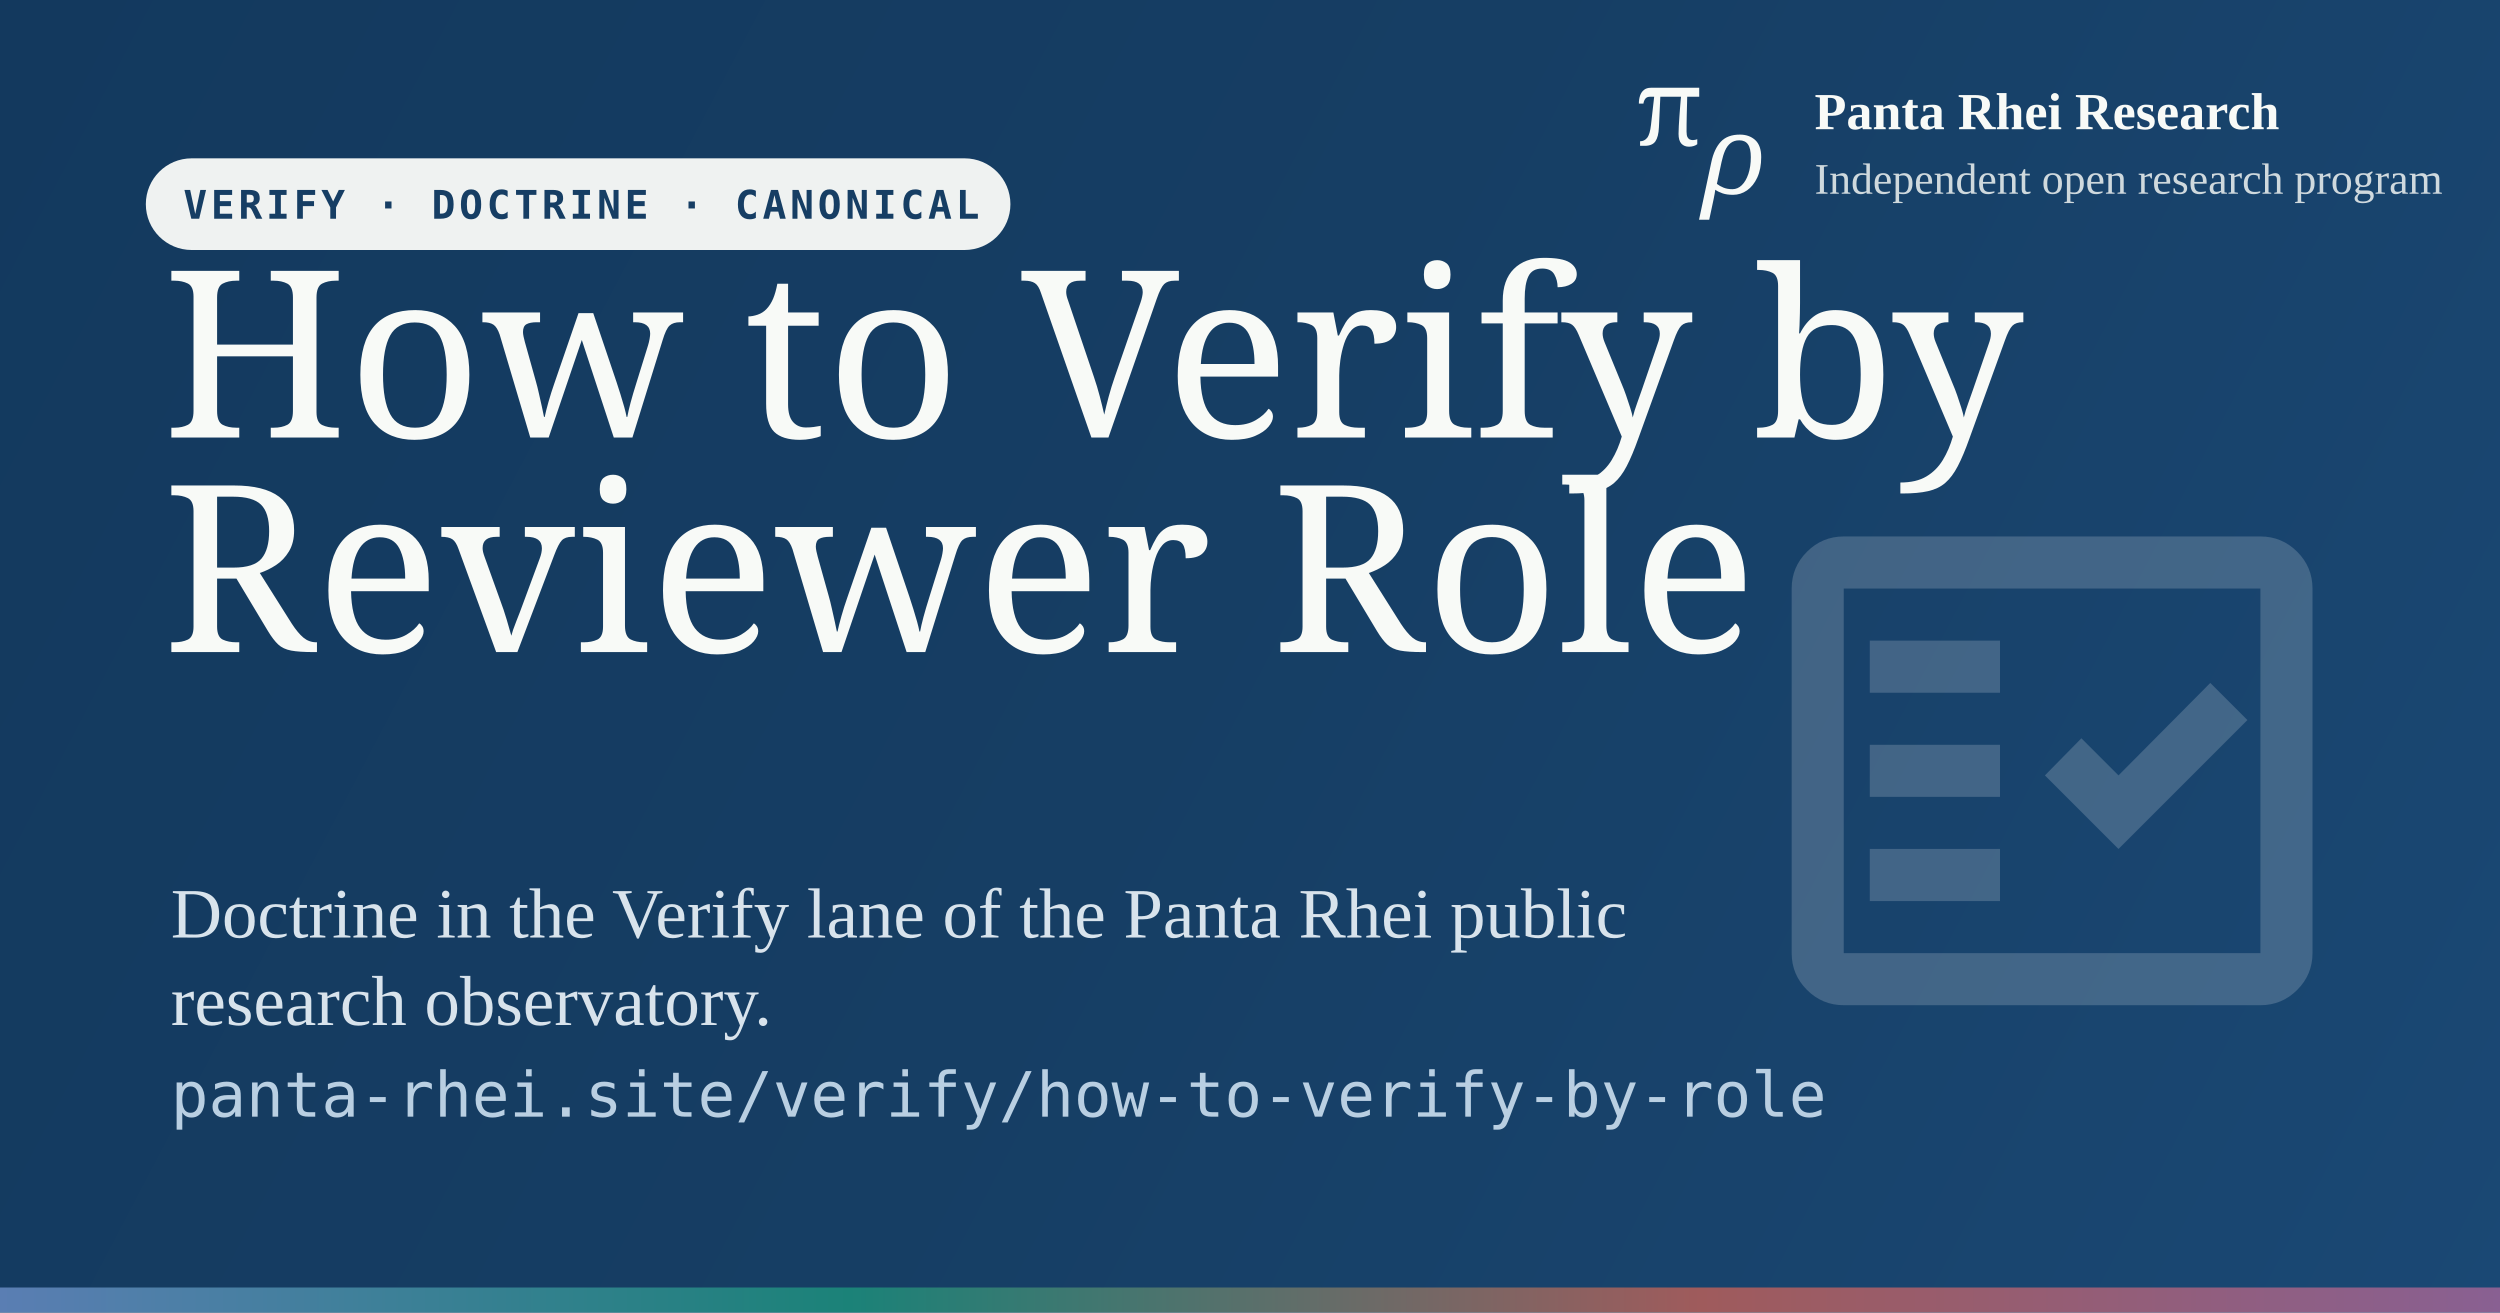
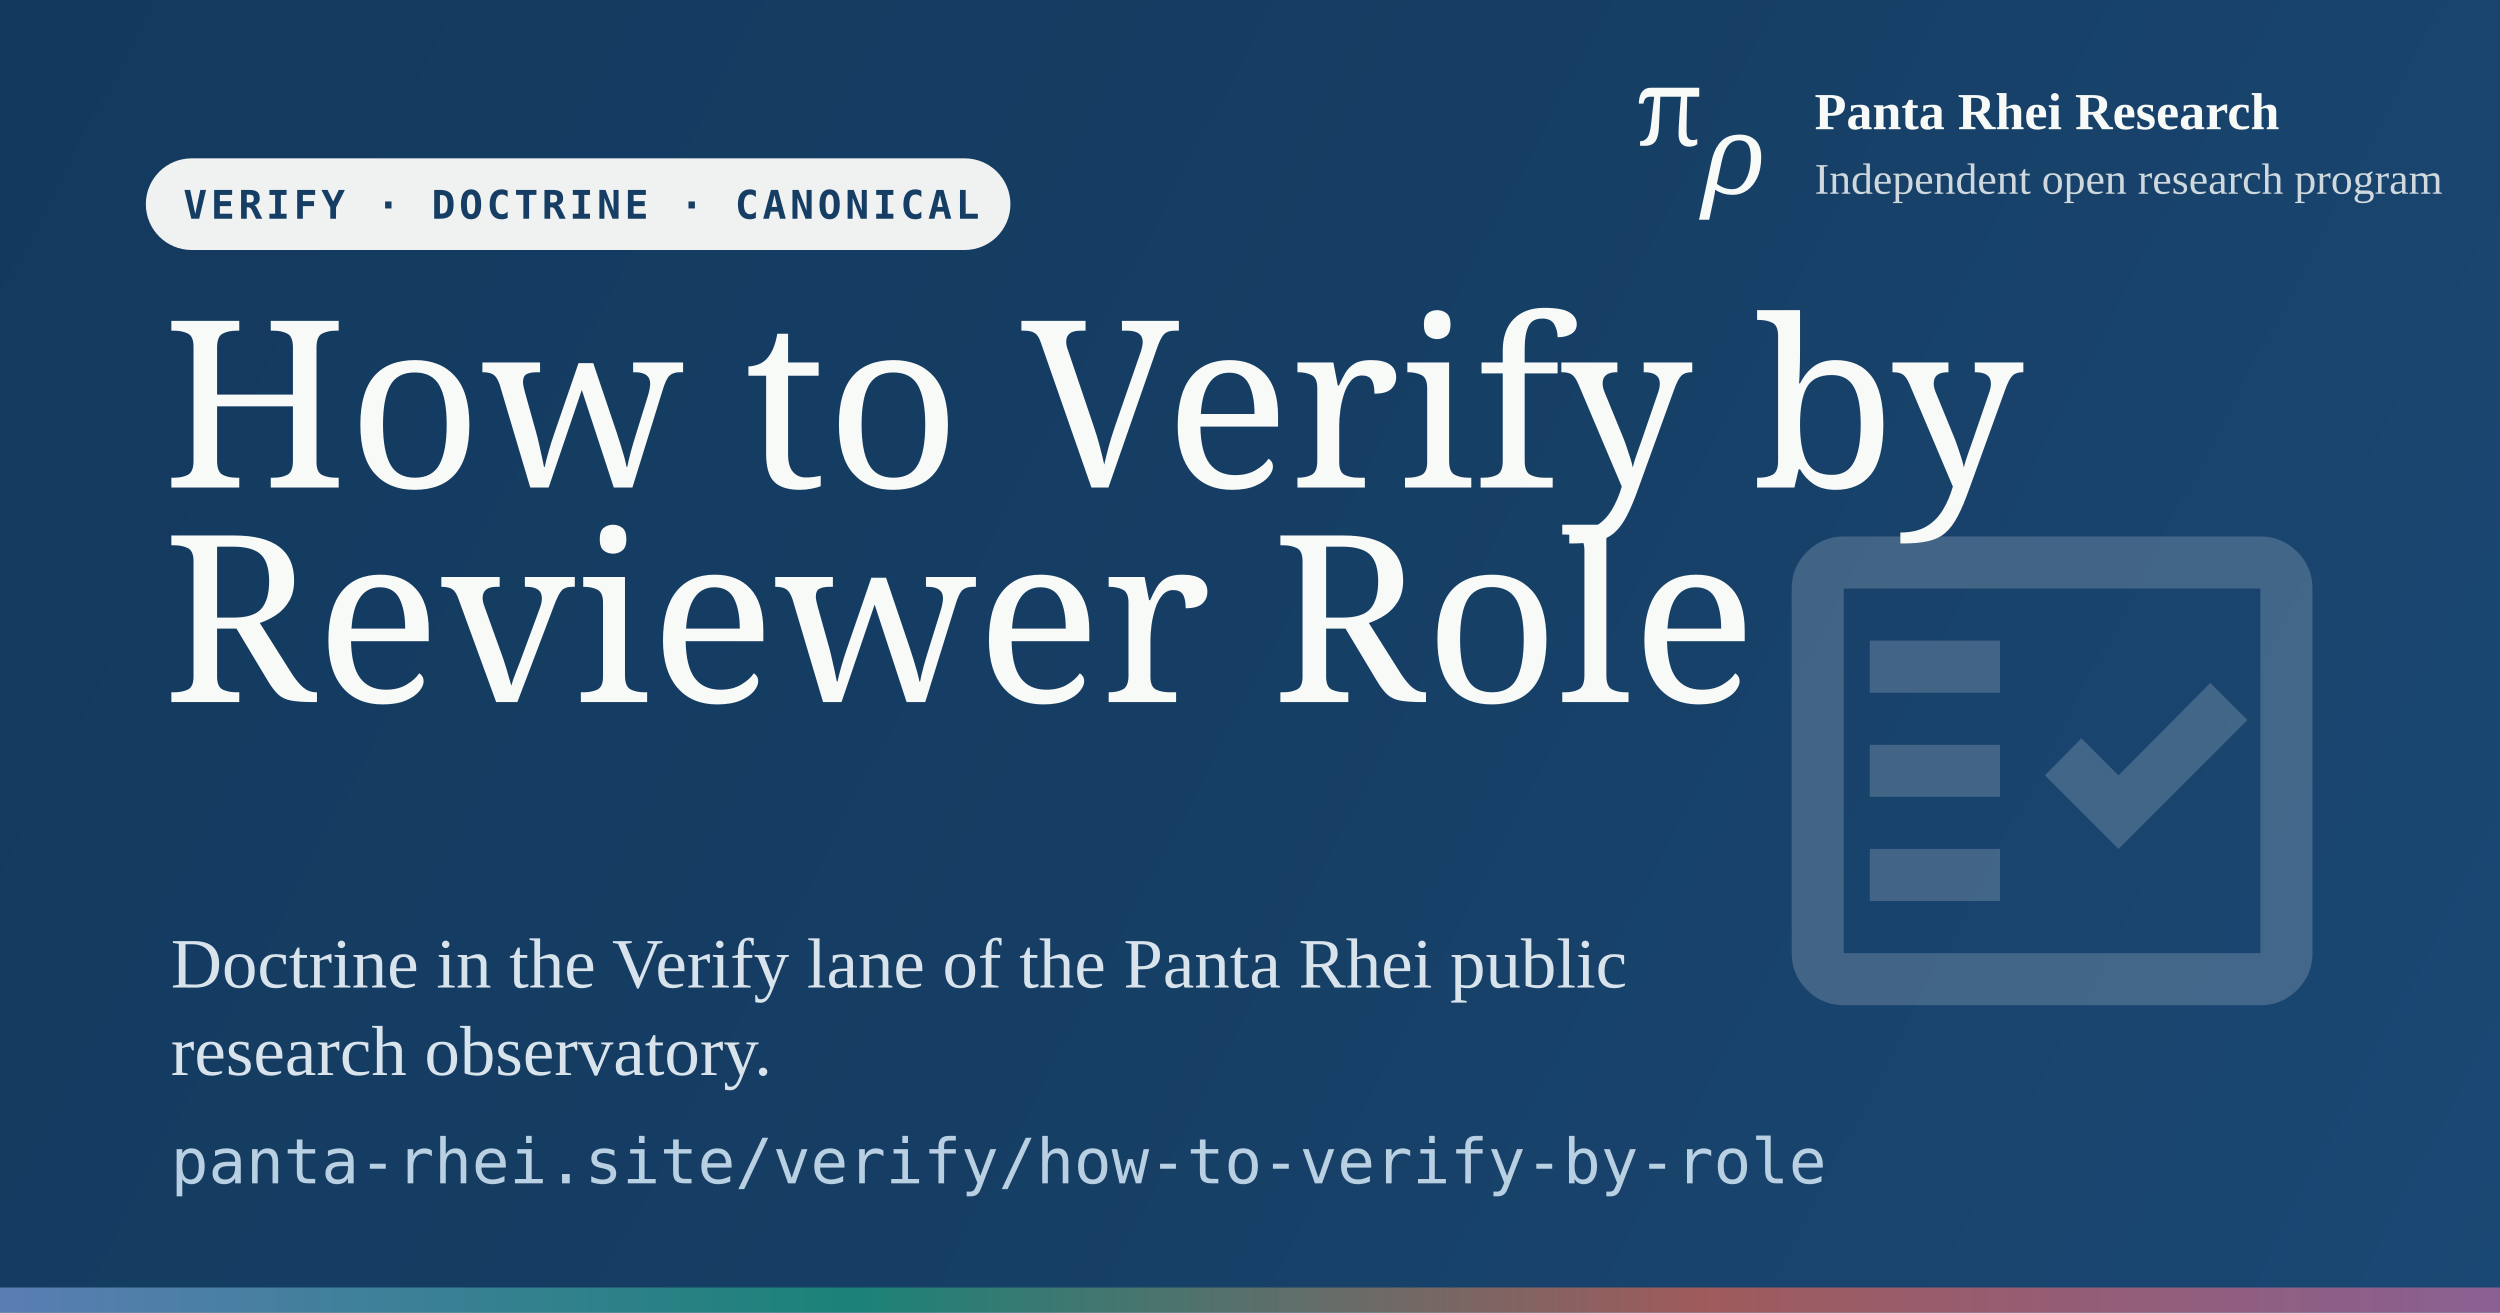
<svg xmlns="http://www.w3.org/2000/svg" width="1200" height="630" viewBox="0 0 1200 630" role="img" aria-label="Panta Rhei preview card for How to Verify by Reviewer Role.">
  <defs>
    <style>
      @font-face { font-family: "EB Garamond OG"; src: url("../fonts-local/EBGaramond-Regular.ttf"); }
      @font-face { font-family: "Source Sans 3 OG"; src: url("../fonts-local/SourceSans3-Regular.ttf"); }
      @font-face { font-family: "Source Code Pro OG"; src: url("../fonts-local/SourceCodePro-Regular.ttf"); }
    </style>
    <linearGradient id="spectrum-rule" x1="0" y1="0" x2="1200" y2="0" gradientUnits="userSpaceOnUse">
      <stop offset="0%" stop-color="#5A7EB3" />
      <stop offset="34%" stop-color="#1B8278" />
      <stop offset="68%" stop-color="#9F5B5C" />
      <stop offset="100%" stop-color="#896092" />
    </linearGradient>
  </defs>
  <linearGradient id="panta-og-dark-gradient" x1="0" y1="0" x2="1200" y2="630" gradientUnits="userSpaceOnUse">
    <stop offset="0%" stop-color="#13395E" />
    <stop offset="48%" stop-color="#163E64" />
    <stop offset="100%" stop-color="#1A4874" />
  </linearGradient>
  <rect width="1200" height="630" fill="url(#panta-og-dark-gradient)" />
  <rect x="0" y="618" width="1200" height="12" fill="url(#spectrum-rule)" />
  <svg x="835" y="220" width="300" height="300" viewBox="0 -960 960 960" opacity="0.18" aria-hidden="true">
    <path d="M160-120q-33 0-56.5-23.5T80-200v-560q0-33 23.5-56.5T160-840h640q33 0 56.5 23.5T880-760v560q0 33-23.5 56.5T800-120H160Zm0-80h640v-560H160v560Zm40-80h200v-80H200v80Zm382-80 198-198-57-57-141 142-57-57-56 57 113 113Zm-382-80h200v-80H200v80Zm0-160h200v-80H200v80Zm-40 400v-560 560Z" fill="#FFFFFF" />
  </svg>
  <g transform="translate(785 26)" fill="#F8FAF7">
    <text x="0" y="44" font-family="EB Garamond OG, Georgia, serif" font-size="52" font-weight="400">π</text>
    <text x="31" y="67" font-family="EB Garamond OG, Georgia, serif" font-size="52" font-style="italic" font-weight="400">ρ</text>
    <text x="86" y="36" font-family="Source Sans 3 OG, Inter, Arial, sans-serif" font-size="25" font-weight="700">Panta Rhei Research</text>
    <text x="86" y="67" font-family="Source Sans 3 OG, Inter, Arial, sans-serif" font-size="21" opacity="0.82">Independent open research program</text>
  </g>
  <g transform="translate(70 76)">
    <rect width="415" height="44" rx="22" fill="#F8FAF7" opacity="0.96" />
    <text x="18" y="29" font-family="Source Code Pro OG, ui-monospace, monospace" font-size="19" font-weight="700" letter-spacing="1.8" fill="#163E64">VERIFY · DOCTRINE · CANONICAL</text>
  </g>
  <text font-family="EB Garamond OG, Georgia, serif" font-size="112" font-weight="400" fill="#F8FAF7">
-     <tspan x="78" y="210">How to Verify by</tspan>
-     <tspan x="78" y="313">Reviewer Role</tspan>
+     <tspan x="78" y="234">How to Verify by</tspan>
+     <tspan x="78" y="337">Reviewer Role</tspan>
  </text>
  <text font-family="Source Sans 3 OG, Inter, Arial, sans-serif" font-size="34" font-weight="400" fill="#D8E3EC">
-     <tspan x="82" y="450">Doctrine in the Verify lane of the Panta Rhei public</tspan>
-     <tspan x="82" y="492">research observatory.</tspan>
+     <tspan x="82" y="474">Doctrine in the Verify lane of the Panta Rhei public</tspan>
+     <tspan x="82" y="516">research observatory.</tspan>
  </text>
-   <text x="82" y="536" font-family="Source Code Pro OG, ui-monospace, monospace" font-size="30" font-weight="500" fill="#B9CFE2">panta-rhei.site/verify/how-to-verify-by-role</text>
+   <text x="82" y="568" font-family="Source Code Pro OG, ui-monospace, monospace" font-size="30" font-weight="500" fill="#B9CFE2">panta-rhei.site/verify/how-to-verify-by-role</text>
</svg>
